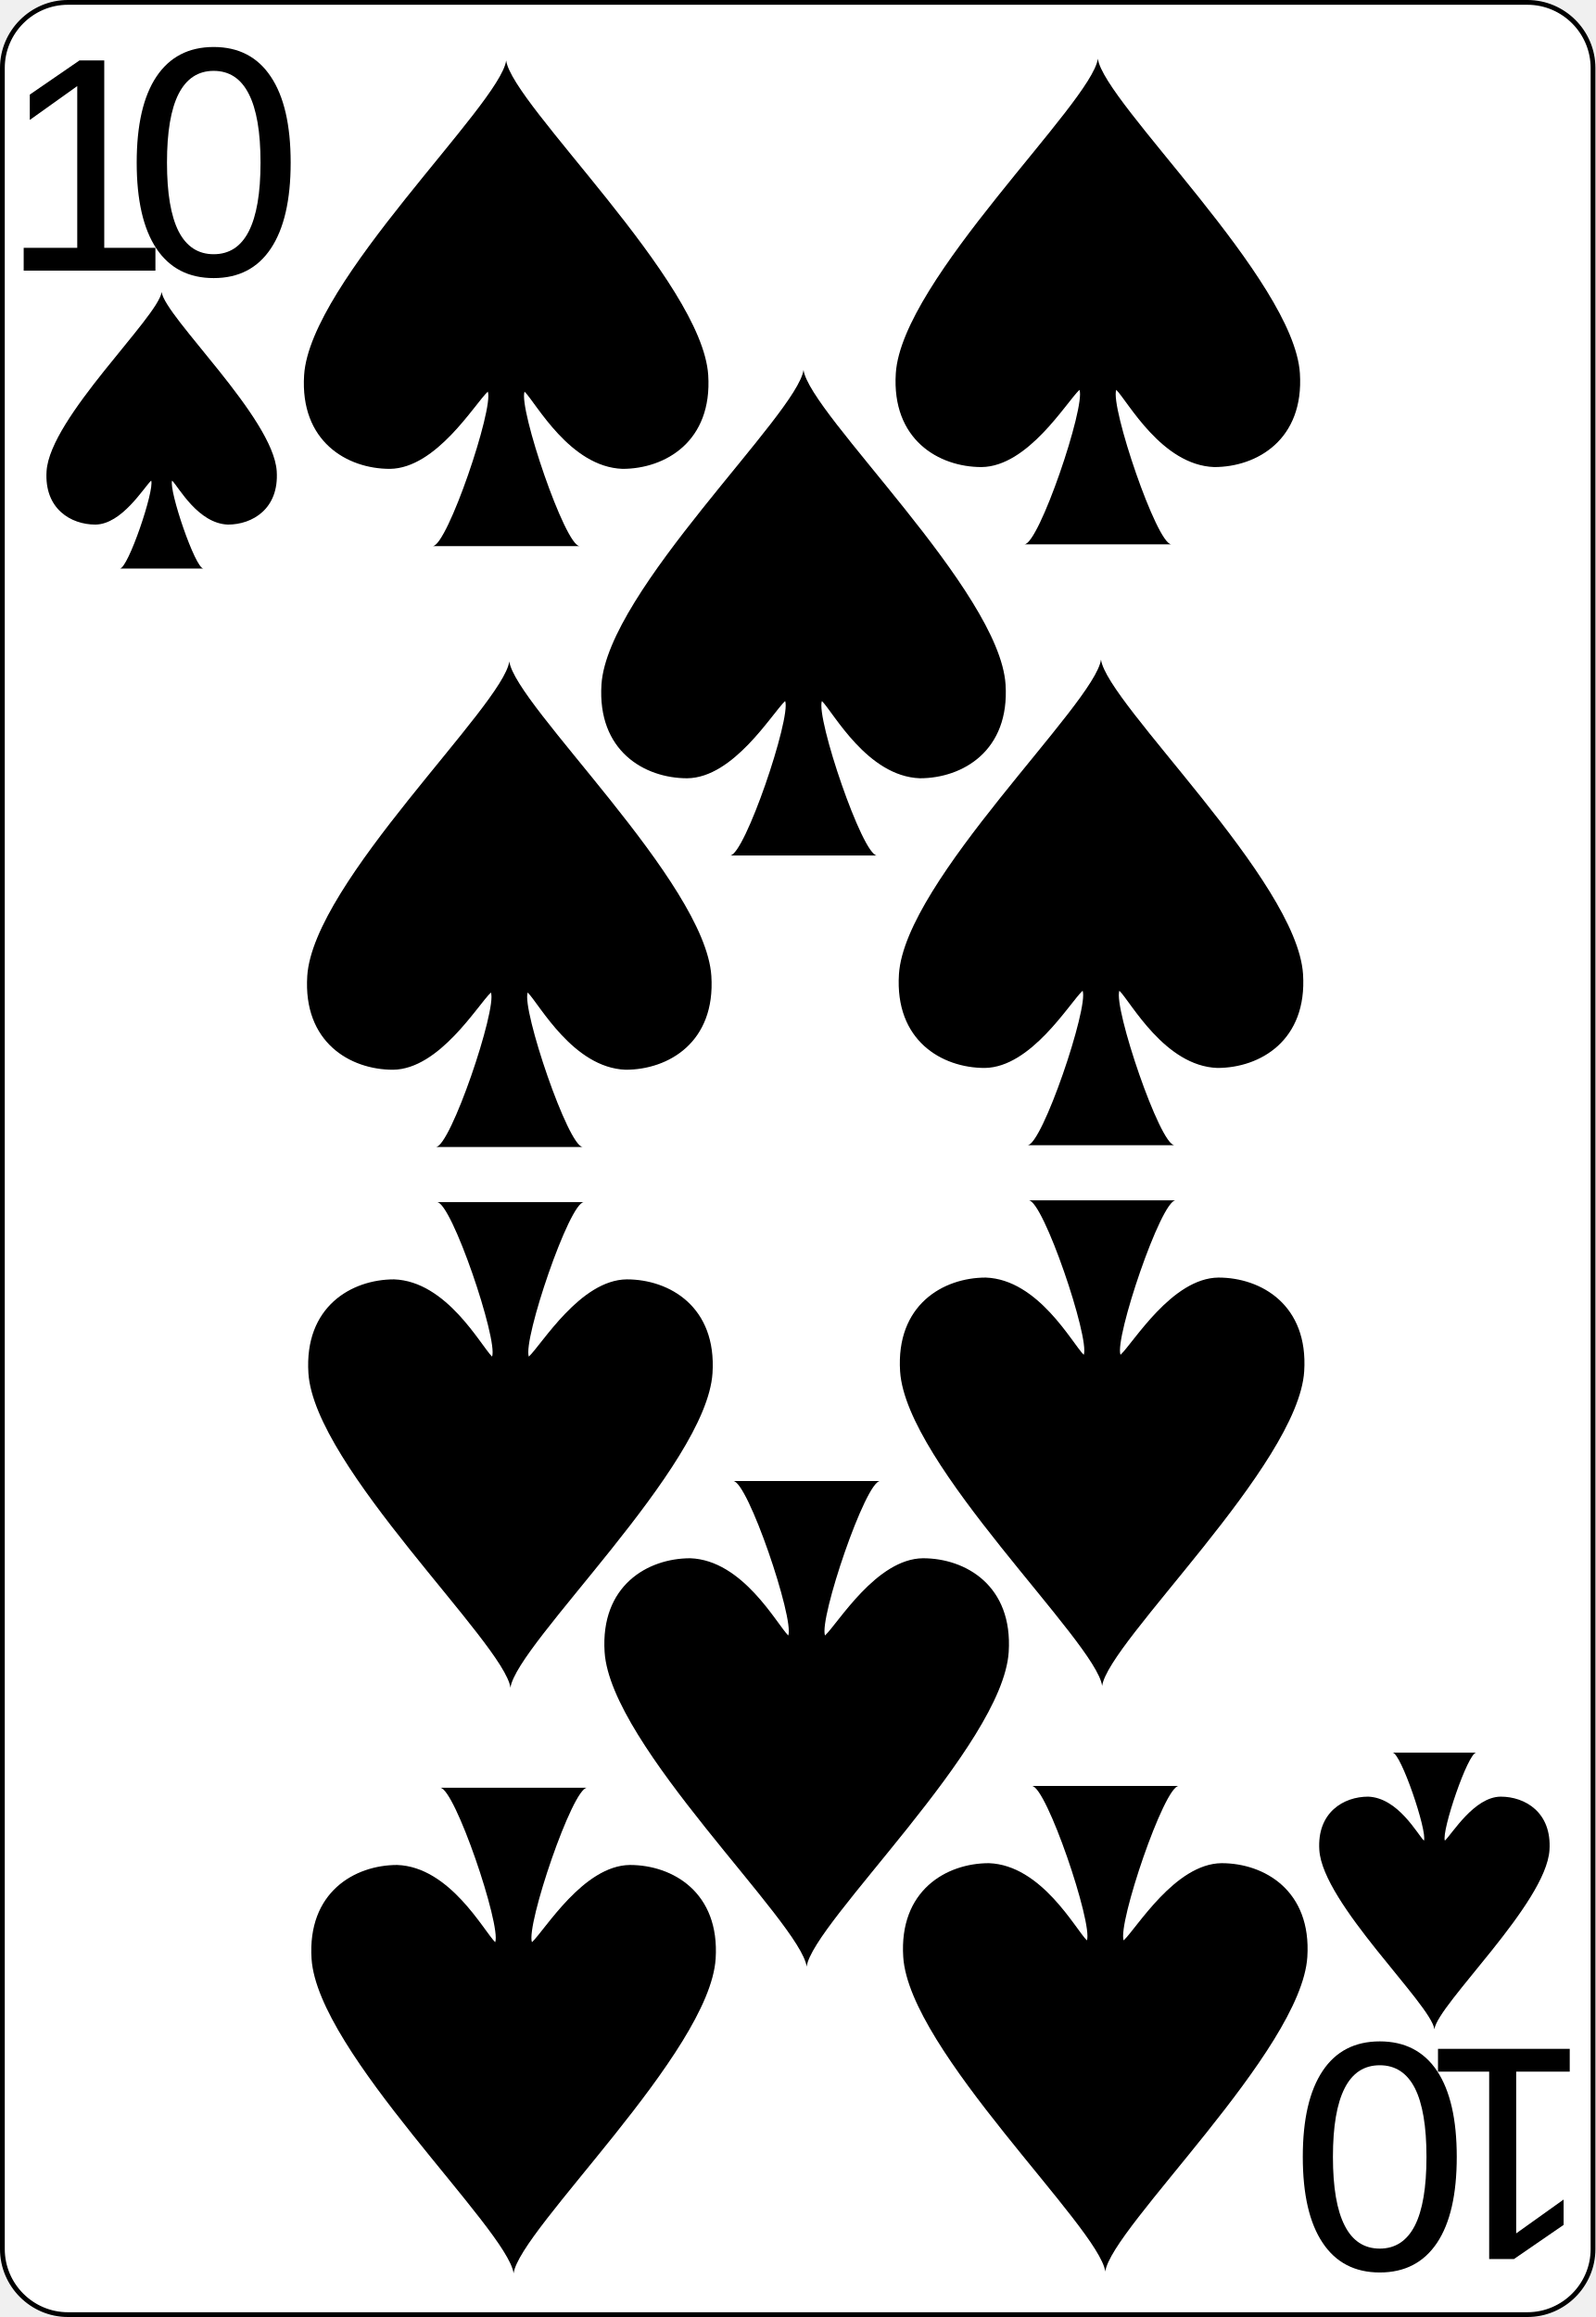
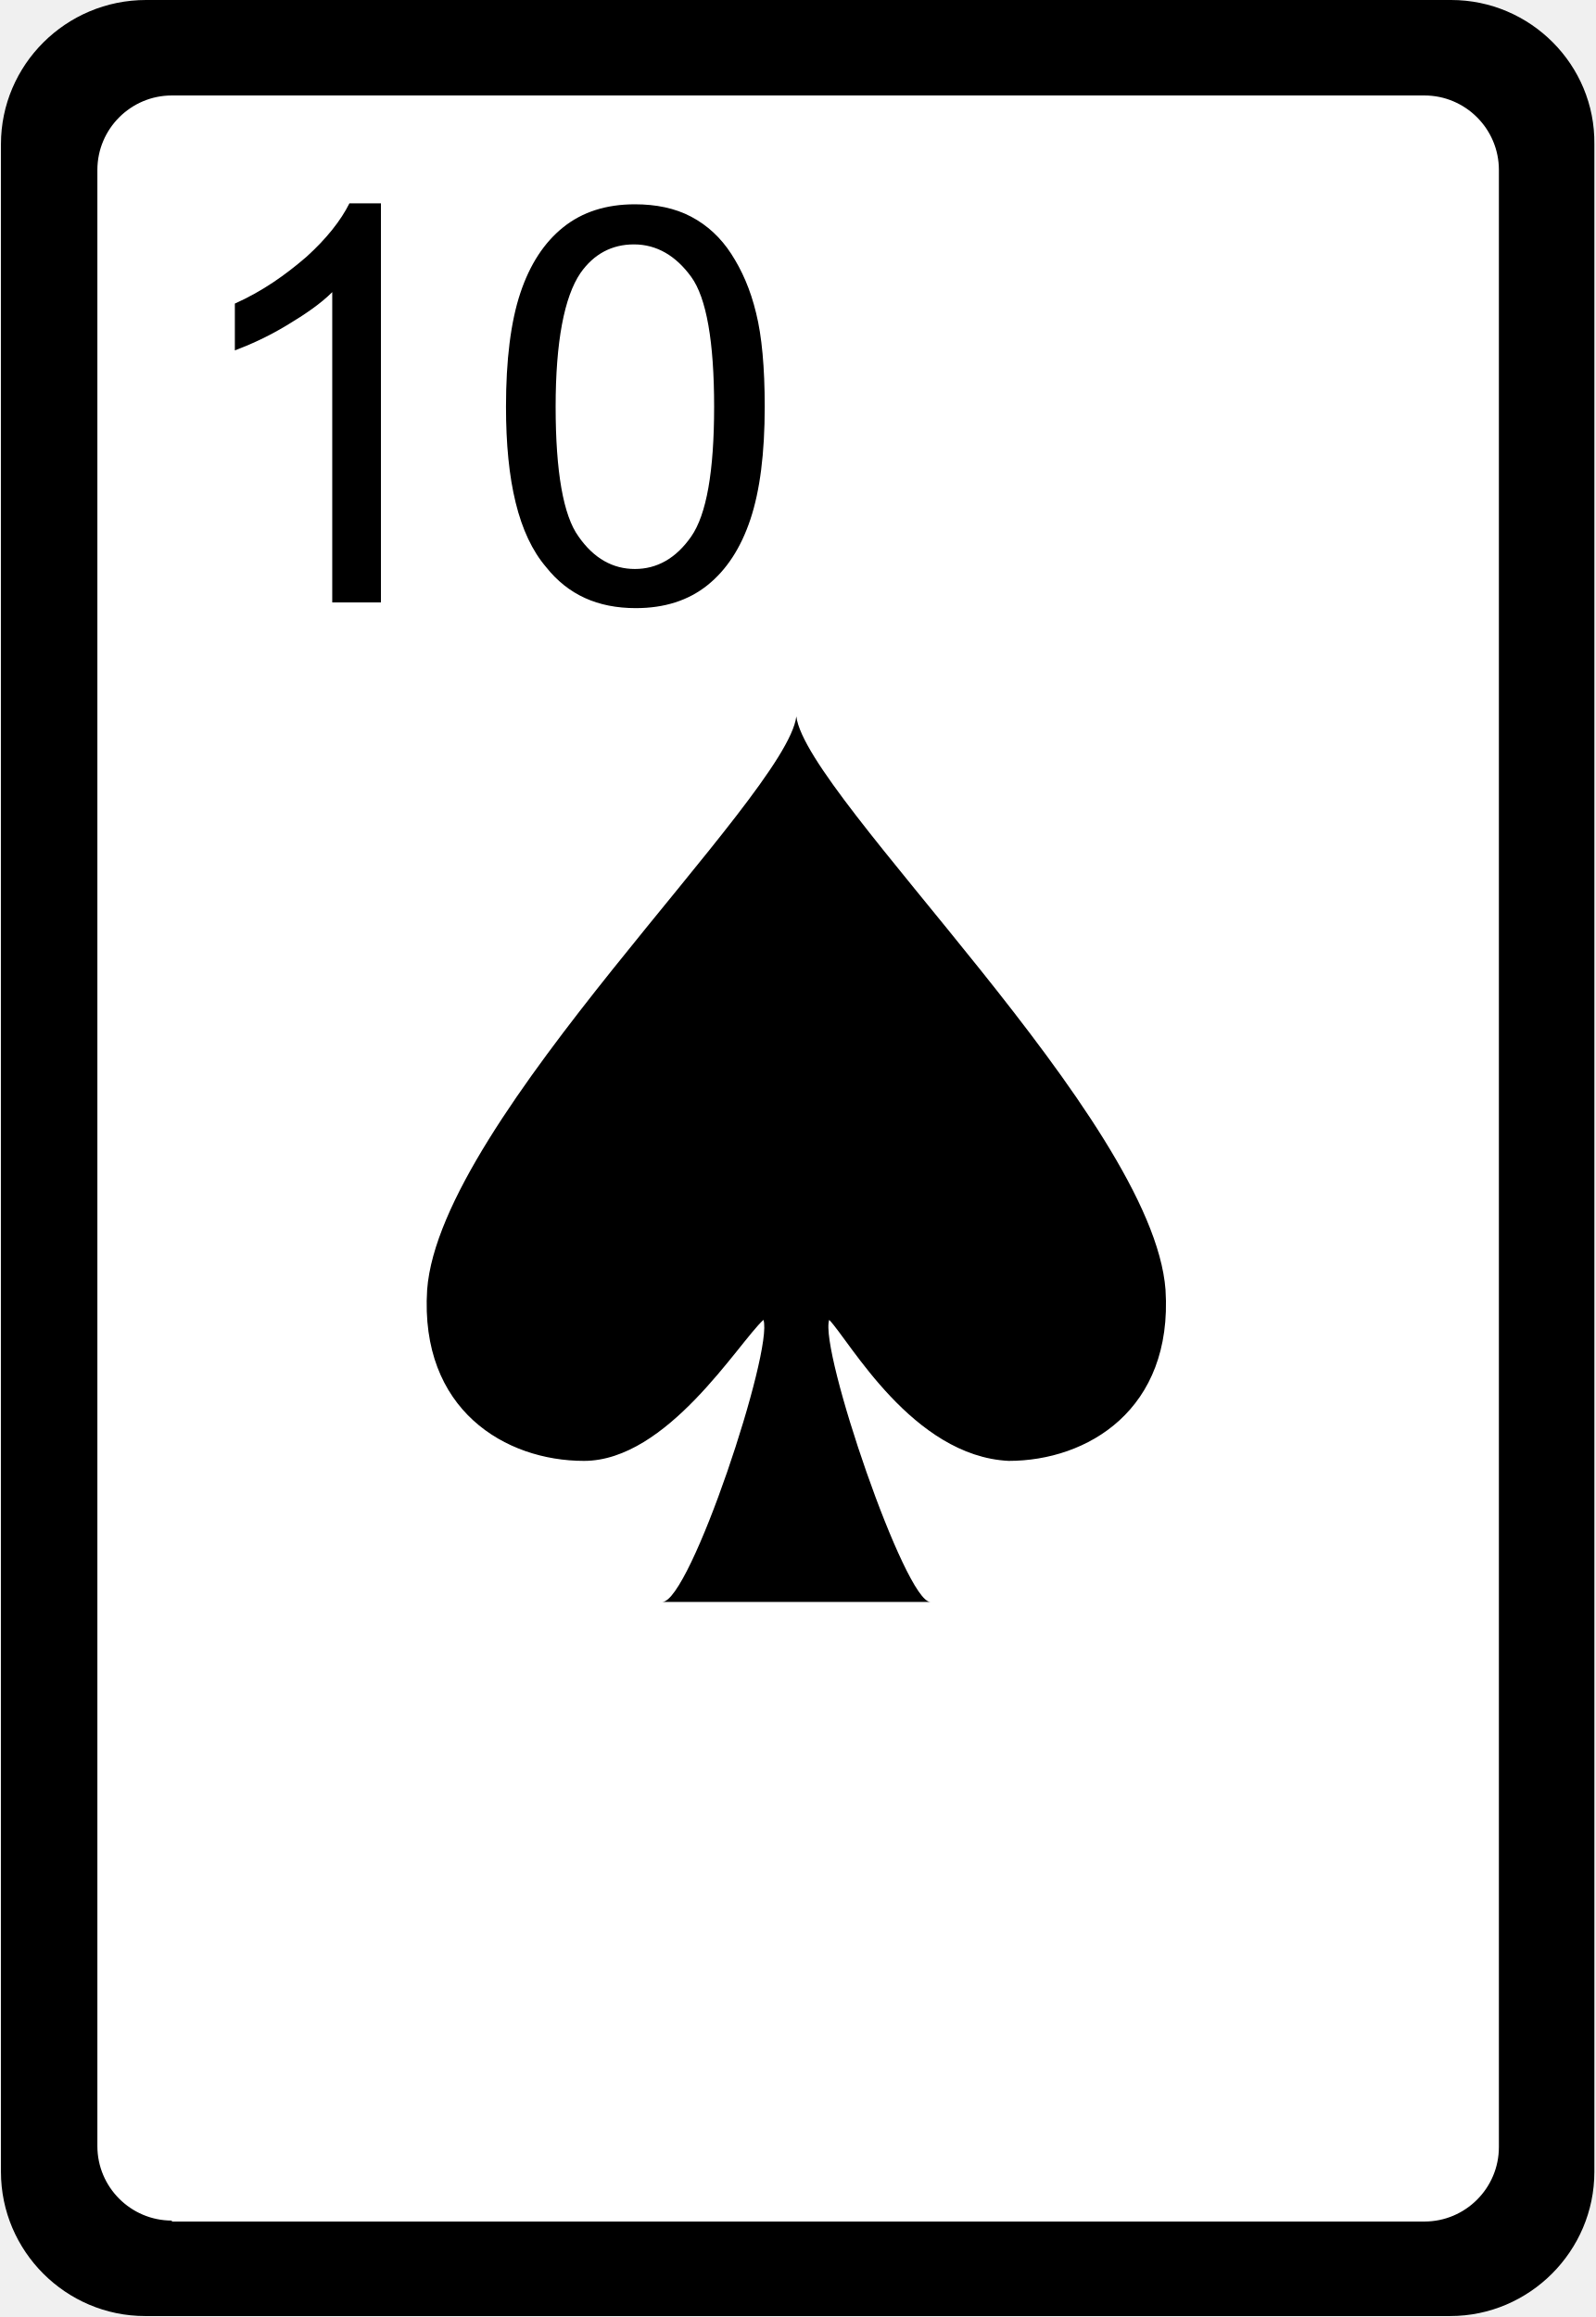
- <svg xmlns="http://www.w3.org/2000/svg" width="167.087pt" height="242.667pt" viewBox="0 0 167.087 242.667" xml:space="preserve" id="svg2" version="1.1">
-   <defs id="defs41" />
-   <g id="Layer_x0020_1" style="fill-rule:nonzero;clip-rule:nonzero;stroke:#000000;stroke-miterlimit:4;">
-     <path style="fill:#FFFFFF;stroke-width:0.5;" d="M166.837,235.548c0,3.777-3.087,6.869-6.871,6.869H7.111c-3.775,0-6.861-3.092-6.861-6.869V7.12C0.25,3.343,3.336,0.25,7.111,0.25h152.855    c3.784,0,6.871,3.093,6.871,6.87v228.428z" id="path5" />
-     <g style="stroke:none;" id="g7">
-       <g id="g9">
- 				
- 			</g>
-     </g>
-     <g id="g15">
- 			
- 		</g>
-     <g id="g19">
- 			
- 		</g>
-     <g style="stroke:none;" id="g23">
-       <g id="g25">
- 				
- 			</g>
-     </g>
-     <g style="stroke:none;" id="g31">
-       <g id="g33">
- 				
- 			</g>
-     </g>
+ <svg xmlns="http://www.w3.org/2000/svg" version="1.1" id="svg2" x="0px" y="0px" viewBox="0 0 167.1 242.7" style="enable-background:new 0 0 167.1 242.7;" xml:space="preserve">
+   <style type="text/css">
+ 	.st0{fill:#FFFFFF;}
+ </style>
+   <path class="st0" d="M15,237.3c-4.5,0-8.1-3.6-8.1-8.1V13.4c0-4.5,3.6-8.1,8.1-8.1h136.8c4.5,0,8.1,3.6,8.1,8.1v215.8  c0,4.5-3.6,8.1-8.1,8.1H15z" />
+   <path d="M152,0h-0.1H15.4h-0.1C6.9,0,0.1,6.8,0.1,15.1v212.4c0,8.3,6.8,15.1,15.1,15.1h0.1h136.5h0.1c8.3,0,15.1-6.8,15.1-15.1V15.1  C167.1,6.8,160.3,0,152,0z M18,232.6c-4.3,0-7.8-3.5-7.8-7.8V17.8c0-4.3,3.5-7.8,7.8-7.8h131.2c4.3,0,7.8,3.5,7.8,7.8v207.1  c0,4.3-3.5,7.8-7.8,7.8H18z" />
+   <g id="layer1-7-88" transform="matrix(2.648679,0,0,2.421718,83.41089,57.36599)">
+     <path id="sl-4" d="M14.6,32.1C14.1,24.7,0.4,10.8,0,7.3   c-0.4,3.5-14.1,17.4-14.6,24.8c-0.3,5.2,3.1,7.4,6.2,7.4c3.3,0,6.1-5.1,7.1-6.1c0.4,1.3-2.9,12.2-4,12.2H5.3c-1,0-4.4-10.9-4-12.2   c0.8,0.9,3.3,5.9,7.1,6.1C11.5,39.5,14.9,37.3,14.6,32.1z" />
  </g>
-   <text xml:space="preserve" style="font-size:32px;font-style:normal;font-weight:normal;line-height:125%;letter-spacing:0px;word-spacing:0px;fill:#000000;fill-opacity:1;stroke:none;font-family:Bitstream Vera Sans" x="0.044" y="28.342" id="text3788">
-     <tspan id="tspan3790" x="0.044" y="28.342" style="font-style:normal;font-variant:normal;font-weight:normal;font-stretch:normal;font-family:Arial;-inkscape-font-specification:Arial">1</tspan>
-   </text>
-   <g transform="matrix(1.508595,0,0,1.379325,16.92904,45.0659)" id="layer1-7">
-     <path id="sl" d="M 7.989,3.103 C 7.747,-0.954 0.242,-8.59 0,-10.5 c -0.242,1.909 -7.747,9.545 -7.989,13.603 -0.169,2.868 1.695,4.057 3.39,4.057 1.835,-0.022 3.351,-2.801 3.873,-3.341 0.242,0.716 -1.603,6.682 -2.179,6.682 l 5.811,0 C 2.33,10.501 0.485,4.535 0.727,3.819 1.184,4.315 2.524,7.077 4.601,7.16 6.295,7.159 8.158,5.971 7.989,3.103 z" style="fill:#000000" />
+   <g>
+     <path d="M39.9,63.1h-5.1V30.6c-1.2,1.2-2.8,2.3-4.8,3.5c-2,1.2-3.8,2-5.4,2.6v-4.9c2.9-1.3,5.3-3,7.5-4.9c2.1-1.9,3.6-3.8,4.5-5.6   h3.3V63.1z" />
+     <path d="M53,42.6c0-4.9,0.5-8.9,1.5-11.9c1-3,2.5-5.3,4.5-6.9c2-1.6,4.5-2.4,7.5-2.4c2.2,0,4.2,0.4,5.9,1.3   c1.7,0.9,3.1,2.2,4.2,3.9c1.1,1.7,2,3.7,2.6,6.2c0.6,2.4,0.9,5.7,0.9,9.8c0,4.9-0.5,8.8-1.5,11.8c-1,3-2.5,5.3-4.5,6.9   c-2,1.6-4.5,2.4-7.5,2.4c-4,0-7.1-1.4-9.4-4.3C54.3,56,53,50.4,53,42.6z M58.2,42.6c0,6.8,0.8,11.4,2.4,13.6   c1.6,2.3,3.6,3.4,5.9,3.4c2.3,0,4.3-1.1,5.9-3.4c1.6-2.3,2.4-6.8,2.4-13.6c0-6.8-0.8-11.4-2.4-13.6c-1.6-2.2-3.6-3.4-6-3.4   c-2.3,0-4.2,1-5.6,3C59.1,31.1,58.2,35.8,58.2,42.6z" />
  </g>
-   <g transform="matrix(2.648679,0,0,2.421718,53.01089,31.766)" id="layer1-7-88">
-     <path id="sl-4" d="M 7.989,3.103 C 7.747,-0.954 0.242,-8.59 0,-10.5 c -0.242,1.909 -7.747,9.545 -7.989,13.603 -0.169,2.868 1.695,4.057 3.39,4.057 1.835,-0.022 3.351,-2.801 3.873,-3.341 0.242,0.716 -1.603,6.682 -2.179,6.682 l 5.811,0 C 2.33,10.501 0.485,4.535 0.727,3.819 1.184,4.315 2.524,7.077 4.601,7.16 6.295,7.159 8.158,5.971 7.989,3.103 z" style="fill:#000000" />
-   </g>
-   <g transform="matrix(-1.508595,0,0,-1.379325,150.2251,198.0441)" id="layer1-7-3">
-     <path id="sl-1" d="M 7.989,3.103 C 7.747,-0.954 0.242,-8.59 0,-10.5 c -0.242,1.909 -7.747,9.545 -7.989,13.603 -0.169,2.868 1.695,4.057 3.39,4.057 1.835,-0.022 3.351,-2.801 3.873,-3.341 0.242,0.716 -1.603,6.682 -2.179,6.682 l 5.811,0 C 2.33,10.501 0.485,4.535 0.727,3.819 1.184,4.315 2.524,7.077 4.601,7.16 6.295,7.159 8.158,5.971 7.989,3.103 z" style="fill:#000000" />
-   </g>
-   <g transform="matrix(2.648679,0,0,2.421718,53.33971,94.6985)" id="layer1-7-88-8">
-     <path id="sl-4-8" d="M 7.989,3.103 C 7.747,-0.954 0.242,-8.59 0,-10.5 c -0.242,1.909 -7.747,9.545 -7.989,13.603 -0.169,2.868 1.695,4.057 3.39,4.057 1.835,-0.022 3.351,-2.801 3.873,-3.341 0.242,0.716 -1.603,6.682 -2.179,6.682 l 5.811,0 C 2.33,10.501 0.485,4.535 0.727,3.819 1.184,4.315 2.524,7.077 4.601,7.16 6.295,7.159 8.158,5.971 7.989,3.103 z" style="fill:#000000" />
-   </g>
-   <g transform="matrix(-2.648679,0,0,-2.421718,53.78926,212.6639)" id="layer1-7-88-4">
-     <path id="sl-4-3" d="M 7.989,3.103 C 7.747,-0.954 0.242,-8.59 0,-10.5 c -0.242,1.909 -7.747,9.545 -7.989,13.603 -0.169,2.868 1.695,4.057 3.39,4.057 1.835,-0.022 3.351,-2.801 3.873,-3.341 0.242,0.716 -1.603,6.682 -2.179,6.682 l 5.811,0 C 2.33,10.501 0.485,4.535 0.727,3.819 1.184,4.315 2.524,7.077 4.601,7.16 6.295,7.159 8.158,5.971 7.989,3.103 z" style="fill:#000000" />
-   </g>
-   <g transform="matrix(-2.648679,0,0,-2.421718,53.46044,151.3314)" id="layer1-7-88-8-1">
-     <path id="sl-4-8-4" d="M 7.989,3.103 C 7.747,-0.954 0.242,-8.59 0,-10.5 c -0.242,1.909 -7.747,9.545 -7.989,13.603 -0.169,2.868 1.695,4.057 3.39,4.057 1.835,-0.022 3.351,-2.801 3.873,-3.341 0.242,0.716 -1.603,6.682 -2.179,6.682 l 5.811,0 C 2.33,10.501 0.485,4.535 0.727,3.819 1.184,4.315 2.524,7.077 4.601,7.16 6.295,7.159 8.158,5.971 7.989,3.103 z" style="fill:#000000" />
-   </g>
-   <g transform="matrix(2.648679,0,0,2.421718,114.9782,31.57803)" id="layer1-7-88-9">
-     <path id="sl-4-2" d="M 7.989,3.103 C 7.747,-0.954 0.242,-8.59 0,-10.5 c -0.242,1.909 -7.747,9.545 -7.989,13.603 -0.169,2.868 1.695,4.057 3.39,4.057 1.835,-0.022 3.351,-2.801 3.873,-3.341 0.242,0.716 -1.603,6.682 -2.179,6.682 l 5.811,0 C 2.33,10.501 0.485,4.535 0.727,3.819 1.184,4.315 2.524,7.077 4.601,7.16 6.295,7.159 8.158,5.971 7.989,3.103 z" style="fill:#000000" />
-   </g>
-   <g transform="matrix(2.648679,0,0,2.421718,115.307,94.51054)" id="layer1-7-88-8-0">
-     <path id="sl-4-8-6" d="M 7.989,3.103 C 7.747,-0.954 0.242,-8.59 0,-10.5 c -0.242,1.909 -7.747,9.545 -7.989,13.603 -0.169,2.868 1.695,4.057 3.39,4.057 1.835,-0.022 3.351,-2.801 3.873,-3.341 0.242,0.716 -1.603,6.682 -2.179,6.682 l 5.811,0 C 2.33,10.501 0.485,4.535 0.727,3.819 1.184,4.315 2.524,7.077 4.601,7.16 6.295,7.159 8.158,5.971 7.989,3.103 z" style="fill:#000000" />
-   </g>
-   <g transform="matrix(-2.648679,0,0,-2.421718,115.7566,212.476)" id="layer1-7-88-4-8">
-     <path id="sl-4-3-9" d="M 7.989,3.103 C 7.747,-0.954 0.242,-8.59 0,-10.5 c -0.242,1.909 -7.747,9.545 -7.989,13.603 -0.169,2.868 1.695,4.057 3.39,4.057 1.835,-0.022 3.351,-2.801 3.873,-3.341 0.242,0.716 -1.603,6.682 -2.179,6.682 l 5.811,0 C 2.33,10.501 0.485,4.535 0.727,3.819 1.184,4.315 2.524,7.077 4.601,7.16 6.295,7.159 8.158,5.971 7.989,3.103 z" style="fill:#000000" />
-   </g>
-   <g transform="matrix(-2.648679,0,0,-2.421718,115.4278,151.1435)" id="layer1-7-88-8-1-2">
-     <path id="sl-4-8-4-6" d="M 7.989,3.103 C 7.747,-0.954 0.242,-8.59 0,-10.5 c -0.242,1.909 -7.747,9.545 -7.989,13.603 -0.169,2.868 1.695,4.057 3.39,4.057 1.835,-0.022 3.351,-2.801 3.873,-3.341 0.242,0.716 -1.603,6.682 -2.179,6.682 l 5.811,0 C 2.33,10.501 0.485,4.535 0.727,3.819 1.184,4.315 2.524,7.077 4.601,7.16 6.295,7.159 8.158,5.971 7.989,3.103 z" style="fill:#000000" />
-   </g>
-   <g transform="matrix(2.648679,0,0,2.421718,84.15214,64.1712)" id="layer1-7-88-6">
-     <path id="sl-4-4" d="M 7.989,3.103 C 7.747,-0.954 0.242,-8.59 0,-10.5 c -0.242,1.909 -7.747,9.545 -7.989,13.603 -0.169,2.868 1.695,4.057 3.39,4.057 1.835,-0.022 3.351,-2.801 3.873,-3.341 0.242,0.716 -1.603,6.682 -2.179,6.682 l 5.811,0 C 2.33,10.501 0.485,4.535 0.727,3.819 1.184,4.315 2.524,7.077 4.601,7.16 6.295,7.159 8.158,5.971 7.989,3.103 z" style="fill:#000000" />
-   </g>
-   <g transform="matrix(-2.648679,0,0,-2.421718,84.48087,180.5402)" id="layer1-7-88-6-6">
-     <path id="sl-4-4-8" d="M 7.989,3.103 C 7.747,-0.954 0.242,-8.59 0,-10.5 c -0.242,1.909 -7.747,9.545 -7.989,13.603 -0.169,2.868 1.695,4.057 3.39,4.057 1.835,-0.022 3.351,-2.801 3.873,-3.341 0.242,0.716 -1.603,6.682 -2.179,6.682 l 5.811,0 C 2.33,10.501 0.485,4.535 0.727,3.819 1.184,4.315 2.524,7.077 4.601,7.16 6.295,7.159 8.158,5.971 7.989,3.103 z" style="fill:#000000" />
-   </g>
-   <text xml:space="preserve" style="font-size:32px;font-style:normal;font-weight:normal;line-height:125%;letter-spacing:0px;word-spacing:0px;fill:#000000;fill-opacity:1;stroke:none;font-family:Bitstream Vera Sans" x="12.206" y="28.671" id="text3038">
-     <tspan id="tspan3040" x="12.206" y="28.671">0</tspan>
-   </text>
-   <text xml:space="preserve" style="font-size:32px;font-style:normal;font-weight:normal;line-height:125%;letter-spacing:0px;word-spacing:0px;fill:#000000;fill-opacity:1;stroke:none;font-family:Bitstream Vera Sans" x="-166.837" y="-214.583" id="text3788-4" transform="scale(-1,-1)">
-     <tspan id="tspan3790-3" x="-166.837" y="-214.583" style="font-style:normal;font-variant:normal;font-weight:normal;font-stretch:normal;font-family:Arial;-inkscape-font-specification:Arial">1</tspan>
-   </text>
-   <text xml:space="preserve" style="font-size:32px;font-style:normal;font-weight:normal;line-height:125%;letter-spacing:0px;word-spacing:0px;fill:#000000;fill-opacity:1;stroke:none;font-family:Bitstream Vera Sans" x="-154.674" y="-214.254" id="text3038-1" transform="scale(-1,-1)">
-     <tspan id="tspan3040-4" x="-154.674" y="-214.254">0</tspan>
-   </text>
</svg>
